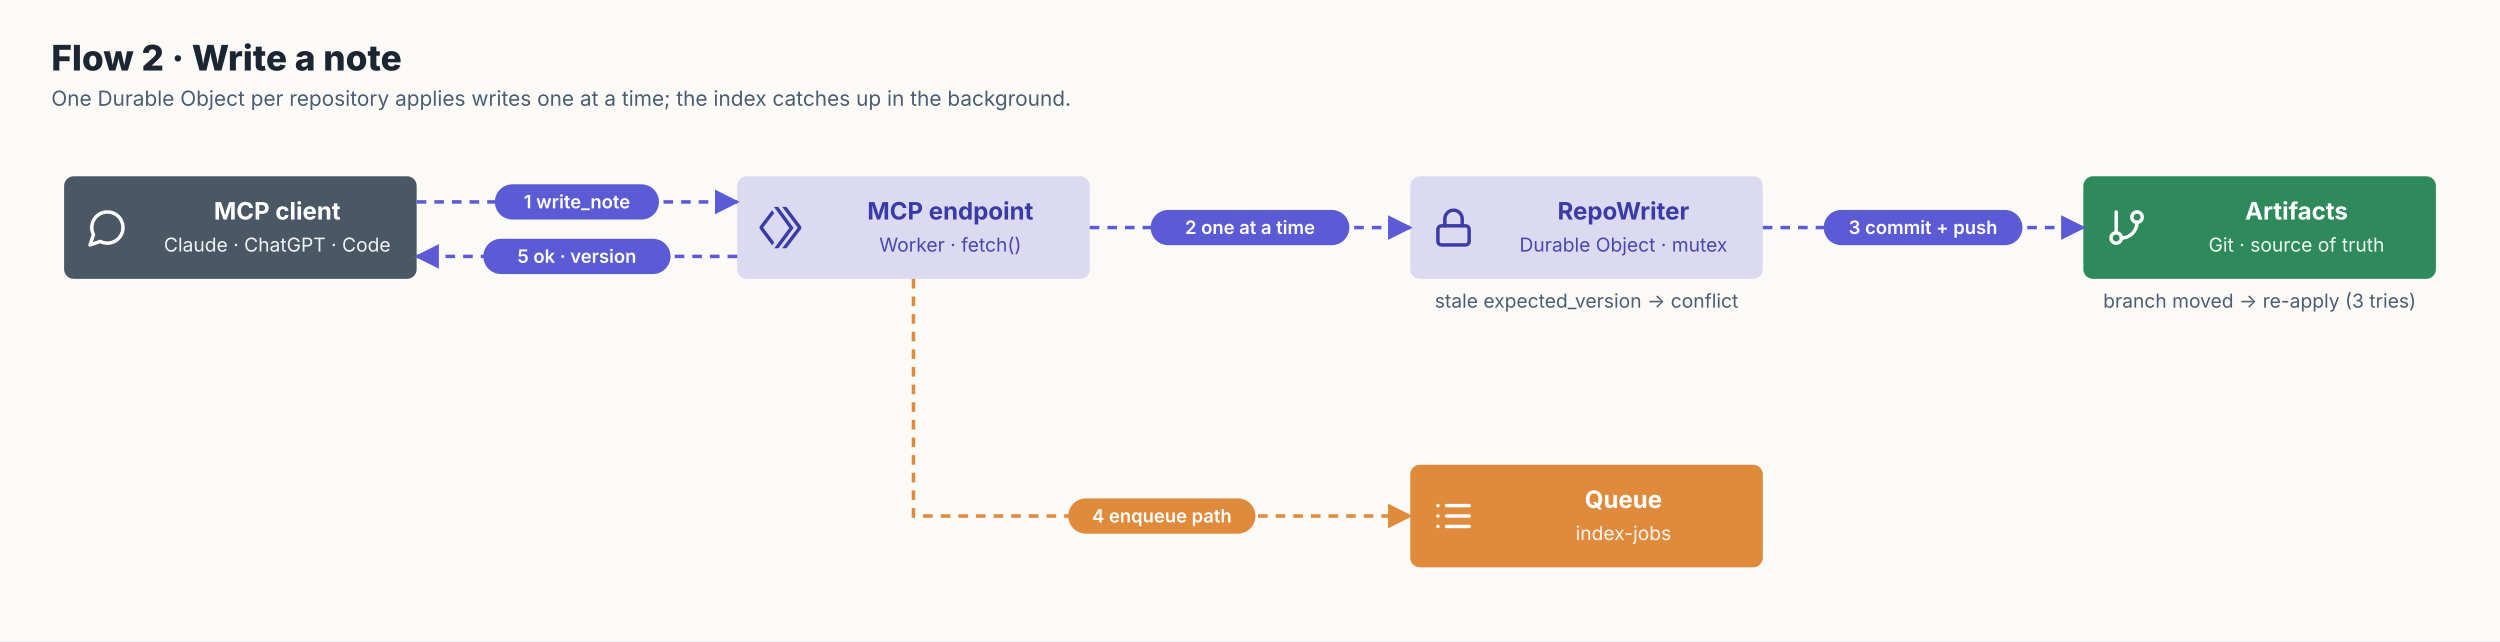
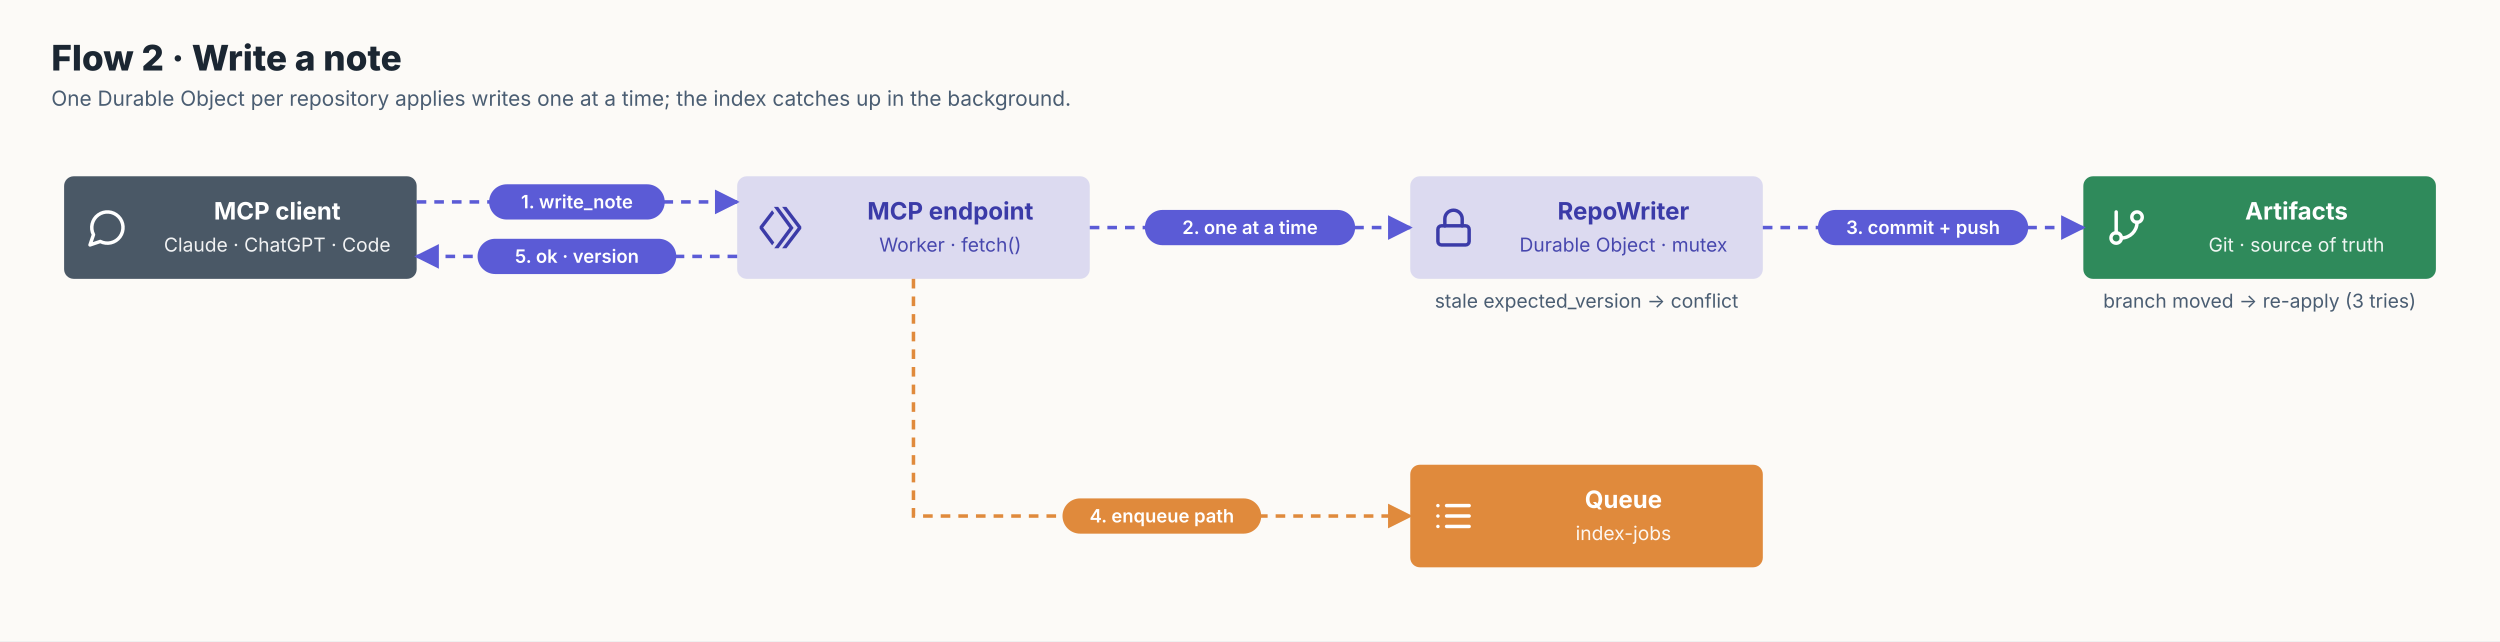
<svg xmlns="http://www.w3.org/2000/svg" viewBox="0 0 1560 400" width="1560" height="400" font-family="Onest, Inter, system-ui, sans-serif">
  <defs>
    <marker id="m" viewBox="0 0 10 10" refX="9" refY="5" markerWidth="8" markerHeight="8" orient="auto-start-reverse">
      <path d="M0,0 L10,5 L0,10 z" fill="#677A8E" />
    </marker>
    <marker id="m-auth" viewBox="0 0 10 10" refX="9" refY="5" markerWidth="7" markerHeight="7" orient="auto-start-reverse">
      <path d="M0,0 L10,5 L0,10 z" fill="#677A8E" />
    </marker>
    <marker id="m-write" viewBox="0 0 10 10" refX="9" refY="5" markerWidth="7" markerHeight="7" orient="auto-start-reverse">
      <path d="M0,0 L10,5 L0,10 z" fill="#5B5BD6" />
    </marker>
    <marker id="m-index" viewBox="0 0 10 10" refX="9" refY="5" markerWidth="7" markerHeight="7" orient="auto-start-reverse">
      <path d="M0,0 L10,5 L0,10 z" fill="#E08A3C" />
    </marker>
    <marker id="m-read" viewBox="0 0 10 10" refX="9" refY="5" markerWidth="7" markerHeight="7" orient="auto-start-reverse">
      <path d="M0,0 L10,5 L0,10 z" fill="#2F8A5B" />
    </marker>
    <marker id="m-fail" viewBox="0 0 10 10" refX="9" refY="5" markerWidth="7" markerHeight="7" orient="auto-start-reverse">
      <path d="M0,0 L10,5 L0,10 z" fill="#D1495B" />
    </marker>
    <marker id="ms" viewBox="0 0 10 10" refX="9" refY="5" markerWidth="8" markerHeight="8" orient="auto-start-reverse">
      <path d="M0,0 L10,5 L0,10 z" fill="#677A8E" />
    </marker>
    <style>.t{fill:#fff;font-size:15px;font-weight:700}.s{fill:#fff;font-size:12px;opacity:.92}.c{fill:#4A5D72;font-size:12px}
.a{fill:none;stroke:#677A8E;stroke-width:1.6;stroke-dasharray:6 5}.p{fill:#fff;font-size:11.5px;font-weight:600}
.h{fill:#1B2632;font-size:22px;font-weight:800}.hs{fill:#4A5D72;font-size:13px}.g{fill:none;stroke:#E6D5C1;stroke-width:1.5;stroke-dasharray:2 4}.gl{fill:#8C6A43;font-size:12px;font-weight:600}.lg{fill:#1B2632;font-size:13px;font-weight:600}.ft{font-size:12px;font-weight:700;letter-spacing:.06em}</style>
  </defs>
  <rect width="100%" height="100%" fill="#FCFAF7" />
  <text x="32" y="44" class="h">Flow 2 · Write a note</text>
  <text x="32" y="66" class="hs">One Durable Object per repository applies writes one at a time; the index catches up in the background.</text>
  <rect x="40" y="110" width="220" height="64" rx="6" fill="#4A5866" />
  <g transform="translate(54,129) scale(1.083333)" fill="none" stroke="#fff" stroke-width="2" stroke-linecap="round" stroke-linejoin="round">
    <path d="M7.9 20A9 9 0 1 0 4 16.1L2 22z" />
  </g>
  <text x="173.0" y="137" text-anchor="middle" class="t" style="fill:#fff">MCP client</text>
  <text x="173.0" y="157" text-anchor="middle" class="s" style="fill:#fff">Claude · ChatGPT · Code</text>
  <rect x="460" y="110" width="220" height="64" rx="6" fill="#5B5BD6" fill-opacity="0.2" />
  <path transform="translate(474,129) scale(1.083333)" d="m8.213.063 8.879 12.136-8.67 11.739h2.476l8.665-11.735-8.89-12.14Zm4.728 0 9.02 11.992-9.018 11.883h2.496L24 12.656v-1.199L15.434.063ZM7.178 2.02.01 11.398l-.01 1.2 7.203 9.644 1.238-1.676-6.396-8.556 6.361-8.313Z" fill="#3B3BA8" />
  <text x="593.0" y="137" text-anchor="middle" class="t" style="fill:#3B3BA8">MCP endpoint</text>
  <text x="593.0" y="157" text-anchor="middle" class="s" style="fill:#3B3BA8">Worker · fetch()</text>
  <rect x="880" y="110" width="220" height="64" rx="6" fill="#5B5BD6" fill-opacity="0.2" />
  <g transform="translate(894,129) scale(1.083333)" fill="none" stroke="#3B3BA8" stroke-width="2" stroke-linecap="round" stroke-linejoin="round">
    <rect width="18" height="11" x="3" y="11" rx="2" />
    <path d="M7 11V7a5 5 0 0 1 10 0v4" />
  </g>
  <text x="1013.0" y="137" text-anchor="middle" class="t" style="fill:#3B3BA8">RepoWriter</text>
  <text x="1013.0" y="157" text-anchor="middle" class="s" style="fill:#3B3BA8">Durable Object · mutex</text>
  <text x="990.0" y="192" text-anchor="middle" class="c">stale expected_version → conflict</text>
  <rect x="1300" y="110" width="220" height="64" rx="6" fill="#2F8A5B" />
  <g transform="translate(1314,129) scale(1.083333)" fill="none" stroke="#fff" stroke-width="2" stroke-linecap="round" stroke-linejoin="round">
    <path d="M6 3v12" />
    <circle cx="18" cy="6" r="3" />
    <circle cx="6" cy="18" r="3" />
    <path d="M18 9a9 9 0 0 1-9 9" />
  </g>
  <text x="1433.0" y="137" text-anchor="middle" class="t" style="fill:#fff">Artifacts</text>
  <text x="1433.0" y="157" text-anchor="middle" class="s" style="fill:#fff">Git · source of truth</text>
  <text x="1410.0" y="192" text-anchor="middle" class="c">branch moved → re-apply (3 tries)</text>
  <rect x="880" y="290" width="220" height="64" rx="6" fill="#E08A3C" />
  <g transform="translate(894,309) scale(1.083333)" fill="none" stroke="#fff" stroke-width="2" stroke-linecap="round" stroke-linejoin="round">
    <path d="M8 6h13M8 12h13M8 18h13M3 6h.01M3 12h.01M3 18h.01" />
  </g>
  <text x="1013.0" y="317" text-anchor="middle" class="t" style="fill:#fff">Queue</text>
  <text x="1013.0" y="337" text-anchor="middle" class="s" style="fill:#fff">index-jobs</text>
  <path d="M260,126 L460,126" class="a" style="stroke:#5B5BD6;stroke-width:2.2" marker-end="url(#m-write)" />
-   <rect x="308.8" y="115.0" width="102.4" height="22" rx="11" fill="#5B5BD6" />
-   <text x="360.0" y="130.0" text-anchor="middle" class="p">1 write_note</text>
+   <rect x="305.2" y="115.0" width="109.6" height="22" rx="11" fill="#5B5BD6" />
+   <text x="360.0" y="130.0" text-anchor="middle" class="p">1. write_note</text>
  <path d="M680,142 L880,142" class="a" style="stroke:#5B5BD6;stroke-width:2.2" marker-end="url(#m-write)" />
-   <rect x="718.0" y="131.0" width="124.0" height="22" rx="11" fill="#5B5BD6" />
-   <text x="780.0" y="146.0" text-anchor="middle" class="p">2 one at a time</text>
+   <rect x="714.4" y="131.0" width="131.2" height="22" rx="11" fill="#5B5BD6" />
+   <text x="780.0" y="146.0" text-anchor="middle" class="p">2. one at a time</text>
  <path d="M1100,142 L1300,142" class="a" style="stroke:#5B5BD6;stroke-width:2.2" marker-end="url(#m-write)" />
-   <rect x="1138.0" y="131.0" width="124.0" height="22" rx="11" fill="#5B5BD6" />
-   <text x="1200.0" y="146.0" text-anchor="middle" class="p">3 commit + push</text>
+   <rect x="1134.4" y="131.0" width="131.2" height="22" rx="11" fill="#5B5BD6" />
+   <text x="1200.0" y="146.0" text-anchor="middle" class="p">3. commit + push</text>
  <path d="M570,174 L570,322 L880,322" class="a" style="stroke:#E08A3C;stroke-width:2.2" marker-end="url(#m-index)" />
-   <rect x="666.6" y="311.0" width="116.8" height="22" rx="11" fill="#E08A3C" />
-   <text x="725.0" y="326.0" text-anchor="middle" class="p">4 enqueue path</text>
+   <rect x="663.0" y="311.0" width="124.0" height="22" rx="11" fill="#E08A3C" />
+   <text x="725.0" y="326.0" text-anchor="middle" class="p">4. enqueue path</text>
  <path d="M460,160 L260,160" class="a" style="stroke:#5B5BD6;stroke-width:2.2" marker-end="url(#m-write)" />
-   <rect x="301.6" y="149.0" width="116.8" height="22" rx="11" fill="#5B5BD6" />
-   <text x="360.0" y="164.0" text-anchor="middle" class="p">5 ok · version</text>
+   <rect x="298.0" y="149.0" width="124.0" height="22" rx="11" fill="#5B5BD6" />
+   <text x="360.0" y="164.0" text-anchor="middle" class="p">5. ok · version</text>
</svg>
